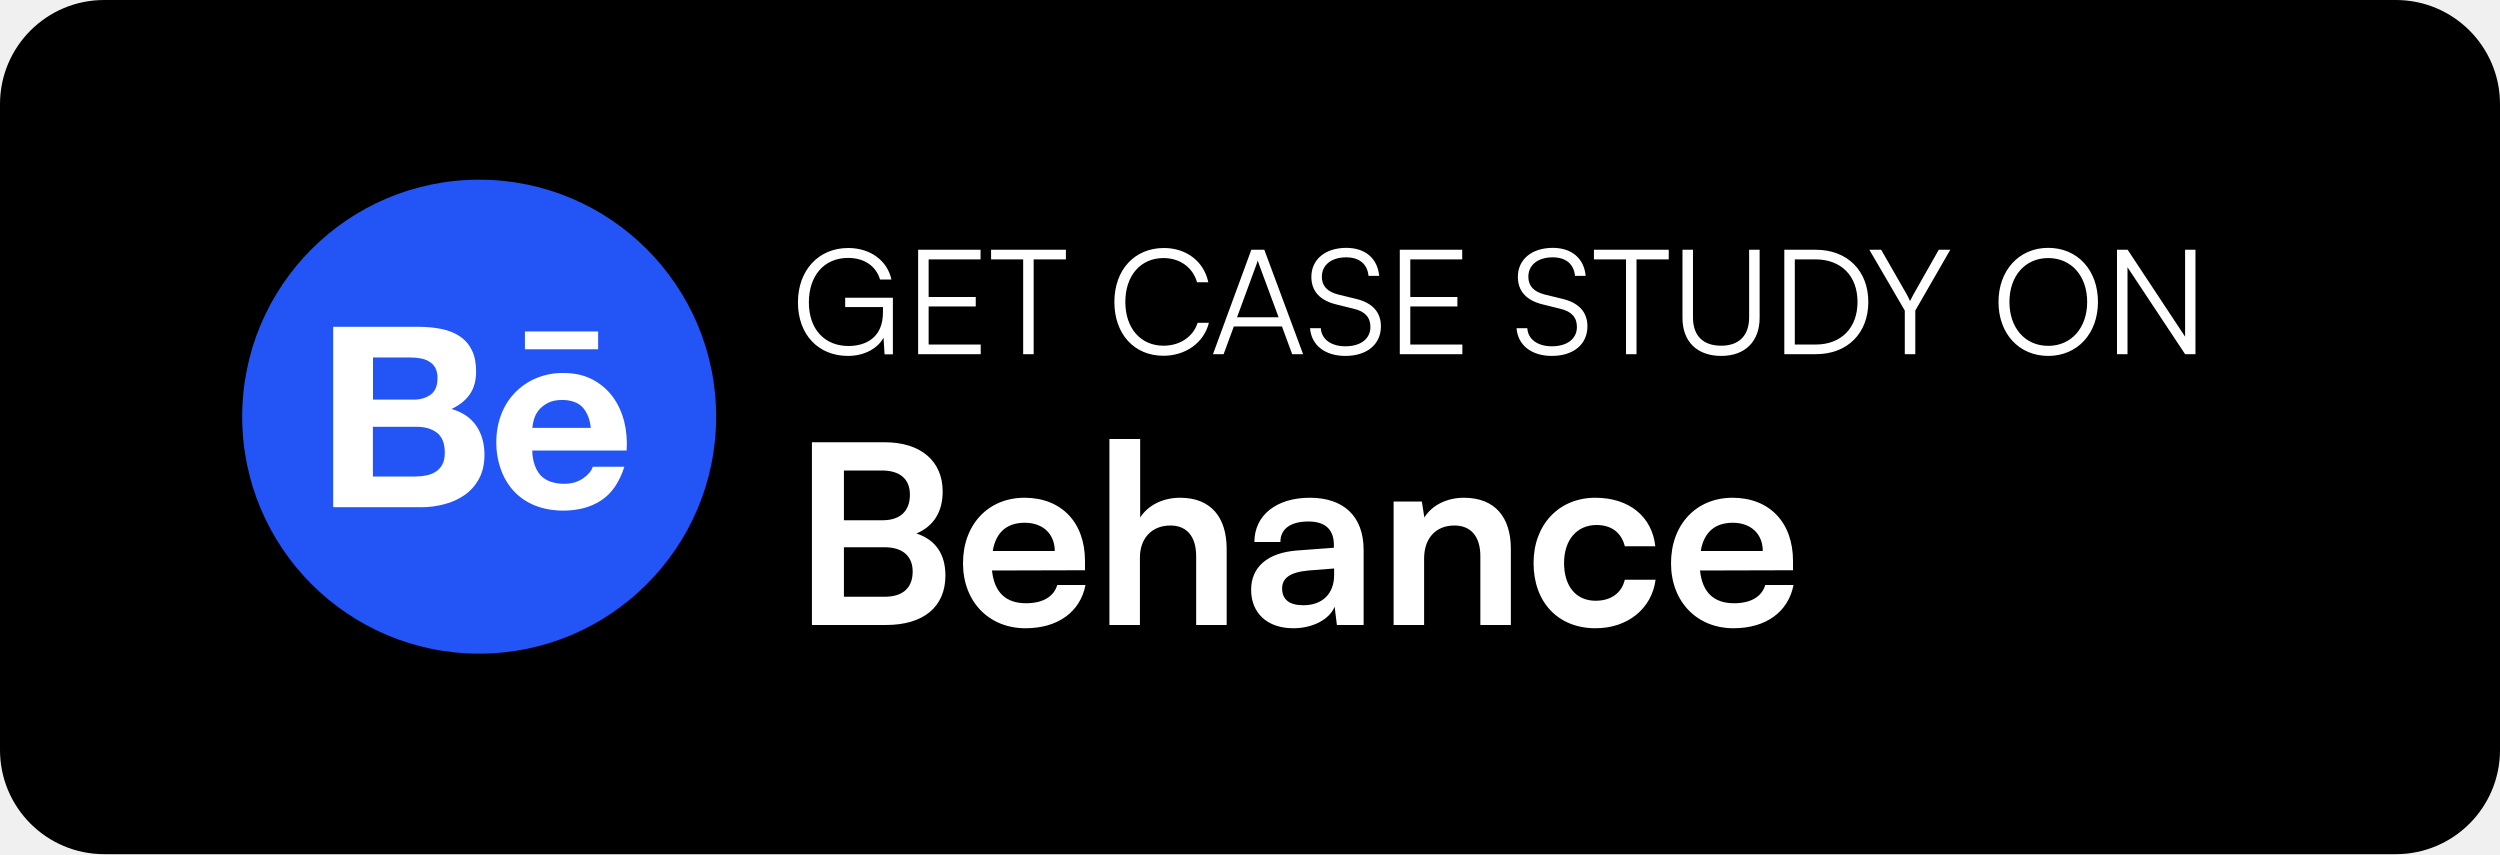
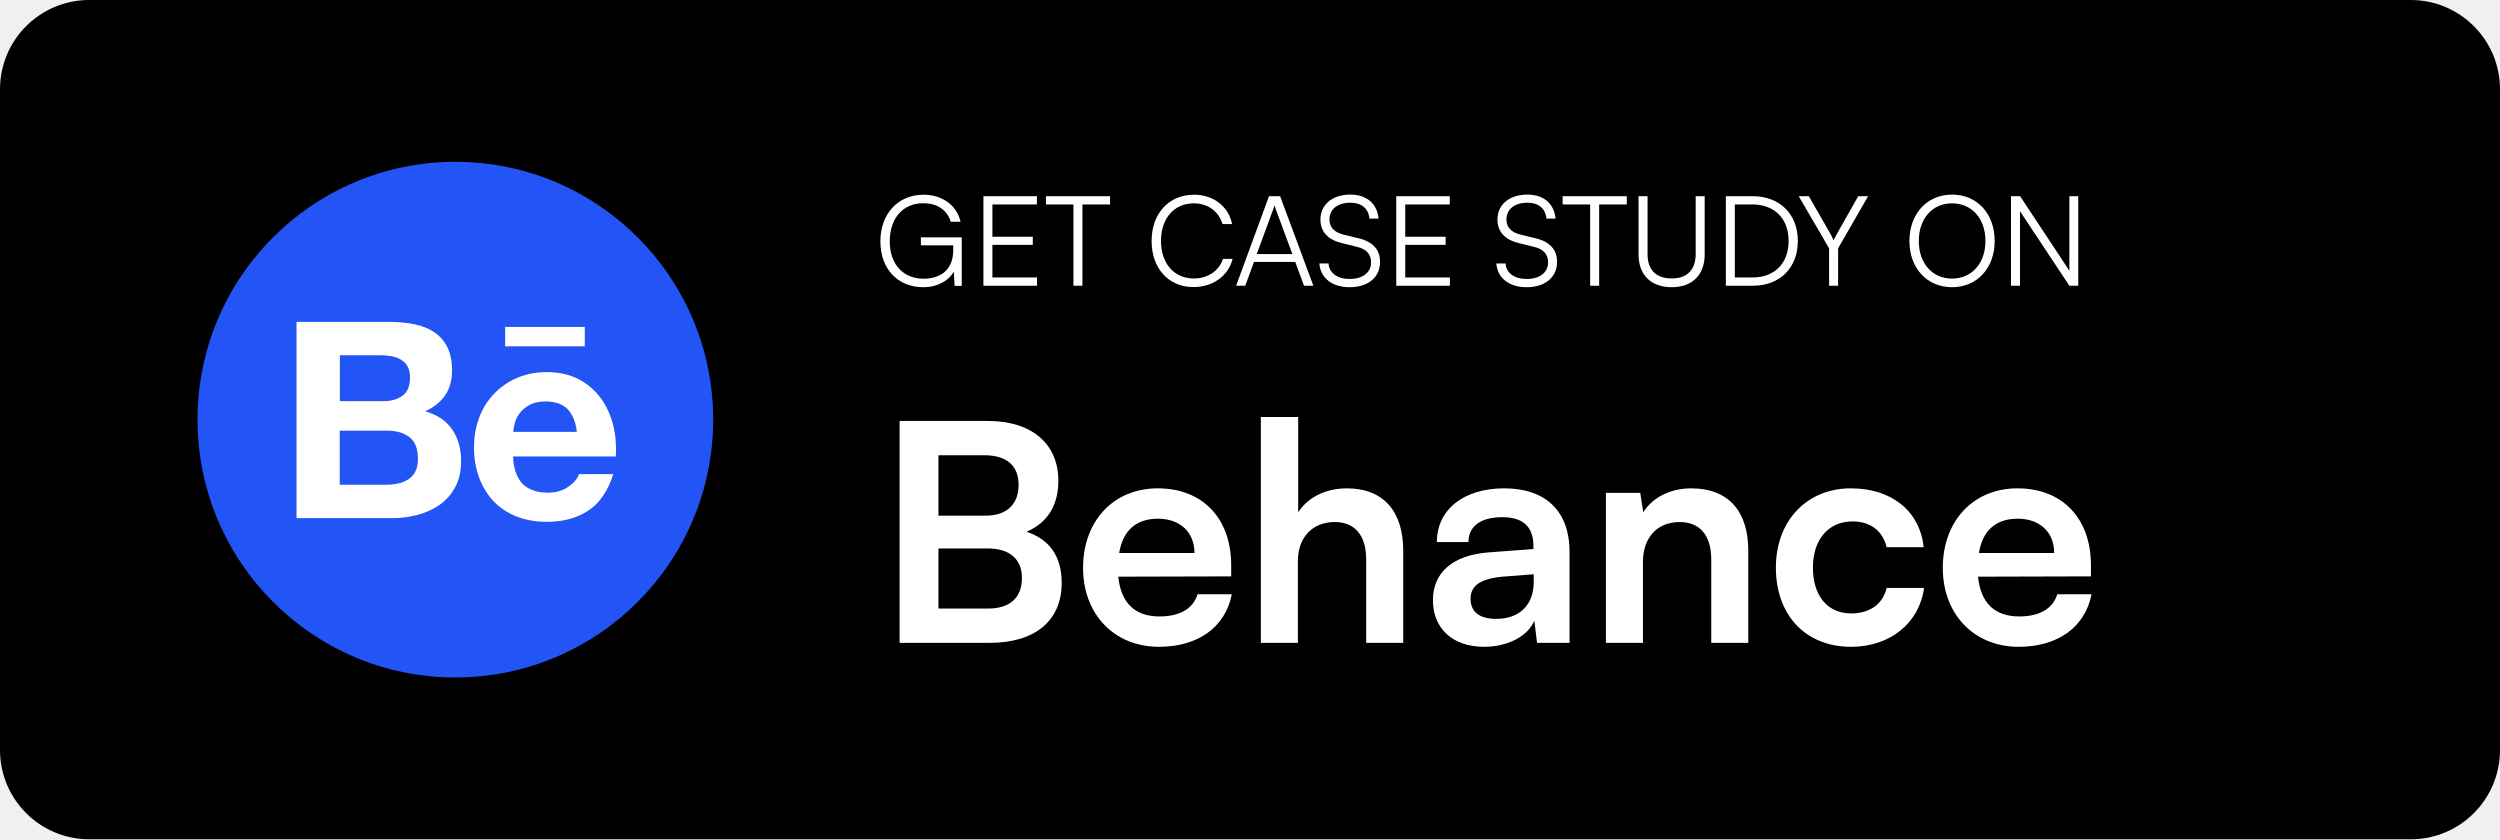
- <svg xmlns="http://www.w3.org/2000/svg" width="120" height="41" viewBox="0 0 120 41" fill="none">
-   <rect width="120" height="41" rx="5" fill="black" />
-   <ellipse cx="23.542" cy="20" rx="9.208" ry="7.583" fill="white" />
-   <path d="M20.672 18.941C20.893 18.781 20.999 18.517 20.999 18.154C21.007 17.981 20.971 17.811 20.895 17.656C20.827 17.532 20.725 17.428 20.601 17.354C20.472 17.276 20.328 17.224 20.179 17.202C20.017 17.172 19.852 17.156 19.689 17.159H17.904V19.182H19.836C20.169 19.185 20.451 19.104 20.672 18.941ZM20.971 20.769C20.723 20.579 20.39 20.485 19.976 20.485H17.899V22.872H19.935C20.126 22.872 20.301 22.854 20.471 22.818C20.632 22.787 20.785 22.725 20.923 22.636C21.052 22.552 21.157 22.438 21.235 22.29C21.311 22.143 21.35 21.955 21.35 21.729C21.35 21.28 21.223 20.962 20.971 20.769ZM23 8.625C16.718 8.625 11.625 13.718 11.625 20C11.625 26.282 16.718 31.375 23 31.375C29.282 31.375 34.375 26.282 34.375 20C34.375 13.718 29.282 8.625 23 8.625ZM25.196 15.91H28.71V16.765H25.196V15.91ZM23 22.966C22.836 23.278 22.601 23.547 22.314 23.753C22.015 23.961 21.682 24.113 21.329 24.202C20.96 24.301 20.579 24.35 20.197 24.347H15.992V15.686H20.08C20.494 15.686 20.87 15.724 21.212 15.795C21.553 15.866 21.842 15.988 22.086 16.153C22.327 16.318 22.518 16.539 22.652 16.814C22.784 17.085 22.853 17.425 22.853 17.829C22.853 18.266 22.754 18.626 22.556 18.918C22.355 19.21 22.066 19.447 21.672 19.632C22.208 19.784 22.601 20.056 22.86 20.437C23.124 20.823 23.254 21.285 23.254 21.828C23.254 22.27 23.17 22.648 23 22.966ZM30.079 21.625H25.549C25.549 22.118 25.719 22.59 25.976 22.844C26.235 23.095 26.605 23.222 27.09 23.222C27.441 23.222 27.738 23.133 27.992 22.958C28.243 22.783 28.395 22.598 28.451 22.404H29.97C29.726 23.159 29.355 23.697 28.852 24.022C28.355 24.347 27.745 24.509 27.037 24.509C26.542 24.509 26.098 24.428 25.699 24.273C25.316 24.123 24.97 23.895 24.686 23.6C24.405 23.298 24.189 22.942 24.049 22.554C23.894 22.125 23.818 21.673 23.823 21.219C23.823 20.749 23.901 20.312 24.054 19.906C24.346 19.116 24.953 18.484 25.727 18.157C26.141 17.984 26.585 17.898 27.035 17.903C27.568 17.903 28.03 18.004 28.431 18.212C28.817 18.411 29.153 18.696 29.411 19.045C29.668 19.393 29.848 19.789 29.962 20.236C30.071 20.675 30.109 21.137 30.079 21.625ZM26.981 19.198C26.707 19.198 26.476 19.246 26.298 19.34C26.12 19.434 25.973 19.551 25.861 19.685C25.755 19.815 25.677 19.965 25.631 20.127C25.59 20.262 25.562 20.399 25.552 20.538H28.357C28.317 20.099 28.165 19.774 27.961 19.546C27.748 19.32 27.405 19.198 26.981 19.198Z" fill="#2354F5" />
-   <path d="M38.972 30H42.524C44.336 30 45.38 29.124 45.38 27.624C45.38 26.604 44.912 25.908 43.988 25.608C44.816 25.26 45.248 24.564 45.248 23.592C45.248 22.128 44.192 21.228 42.464 21.228H38.972V30ZM42.332 22.584C43.196 22.584 43.676 22.992 43.676 23.748C43.676 24.528 43.208 24.972 42.368 24.972H40.508V22.584H42.332ZM42.464 26.268C43.316 26.268 43.808 26.688 43.808 27.432C43.808 28.224 43.328 28.644 42.464 28.644H40.508V26.268H42.464ZM49.224 30.156C50.772 30.156 51.852 29.376 52.104 28.08H50.748C50.58 28.644 50.052 28.956 49.248 28.956C48.276 28.956 47.724 28.428 47.616 27.384L52.08 27.372V26.928C52.08 25.08 50.952 23.892 49.176 23.892C47.436 23.892 46.224 25.176 46.224 27.036C46.224 28.872 47.46 30.156 49.224 30.156ZM49.188 25.092C50.064 25.092 50.628 25.632 50.628 26.448H47.652C47.796 25.56 48.324 25.092 49.188 25.092ZM54.716 30V26.76C54.716 25.872 55.256 25.224 56.18 25.224C56.924 25.224 57.416 25.704 57.416 26.7V30H58.88V26.352C58.88 24.816 58.112 23.892 56.648 23.892C55.796 23.892 55.1 24.264 54.728 24.84V21.072H53.252V30H54.716ZM62.083 30.156C63.007 30.156 63.81 29.736 64.062 29.124L64.171 30H65.454V26.4C65.454 24.756 64.471 23.892 62.874 23.892C61.267 23.892 60.211 24.732 60.211 26.016H61.459C61.459 25.392 61.938 25.032 62.803 25.032C63.547 25.032 64.026 25.356 64.026 26.16V26.292L62.251 26.424C60.846 26.532 60.054 27.216 60.054 28.308C60.054 29.424 60.822 30.156 62.083 30.156ZM62.562 29.052C61.903 29.052 61.542 28.788 61.542 28.248C61.542 27.768 61.891 27.468 62.803 27.384L64.038 27.288V27.6C64.038 28.512 63.462 29.052 62.562 29.052ZM68.357 30V26.808C68.357 25.848 68.909 25.224 69.809 25.224C70.565 25.224 71.057 25.704 71.057 26.7V30H72.521V26.352C72.521 24.816 71.753 23.892 70.265 23.892C69.461 23.892 68.741 24.24 68.369 24.84L68.249 24.072H66.893V30H68.357ZM73.611 27.024C73.611 28.908 74.787 30.156 76.587 30.156C78.135 30.156 79.287 29.208 79.467 27.828H77.991C77.835 28.476 77.319 28.836 76.587 28.836C75.651 28.836 75.075 28.14 75.075 27.024C75.075 25.908 75.699 25.2 76.635 25.2C77.331 25.2 77.823 25.548 77.991 26.22H79.455C79.299 24.792 78.195 23.892 76.575 23.892C74.823 23.892 73.611 25.188 73.611 27.024ZM83.209 30.156C84.757 30.156 85.837 29.376 86.089 28.08H84.733C84.565 28.644 84.037 28.956 83.233 28.956C82.261 28.956 81.709 28.428 81.601 27.384L86.065 27.372V26.928C86.065 25.08 84.937 23.892 83.161 23.892C81.421 23.892 80.209 25.176 80.209 27.036C80.209 28.872 81.445 30.156 83.209 30.156ZM83.173 25.092C84.049 25.092 84.613 25.632 84.613 26.448H81.637C81.781 25.56 82.309 25.092 83.173 25.092Z" fill="white" />
-   <path d="M40.709 12.38C41.444 12.38 42.032 12.73 42.242 13.416H42.788C42.592 12.506 41.773 11.904 40.716 11.904C39.281 11.904 38.301 12.982 38.301 14.515C38.301 16.062 39.281 17.084 40.702 17.084C41.514 17.084 42.144 16.706 42.41 16.209L42.459 17.007H42.858V14.291H40.569V14.739H42.382V14.998C42.382 16.202 41.563 16.608 40.723 16.608C39.596 16.608 38.826 15.817 38.826 14.515C38.826 13.234 39.554 12.38 40.709 12.38ZM47.074 17V16.538H44.575V14.711H46.836V14.256H44.575V12.45H47.067V11.988H44.071V17H47.074ZM47.572 12.45H49.112V17H49.616V12.45H51.163V11.988H47.572V12.45ZM55.843 17.077C56.92 17.077 57.795 16.44 58.026 15.495H57.487C57.27 16.167 56.641 16.594 55.849 16.594C54.751 16.594 54.016 15.754 54.016 14.494C54.016 13.227 54.751 12.387 55.849 12.387C56.633 12.387 57.249 12.828 57.459 13.549H57.998C57.795 12.555 56.949 11.904 55.87 11.904C54.456 11.904 53.49 12.954 53.49 14.494C53.49 16.034 54.443 17.077 55.843 17.077ZM58.734 17L59.224 15.67H61.534L62.024 17H62.549L60.687 11.988H60.064L58.223 17H58.734ZM60.309 12.695C60.337 12.625 60.365 12.534 60.372 12.492C60.379 12.541 60.414 12.625 60.435 12.695L61.373 15.229H59.378L60.309 12.695ZM62.945 13.29C62.945 13.976 63.358 14.424 64.142 14.613L64.989 14.823C65.528 14.949 65.78 15.243 65.78 15.691C65.78 16.265 65.311 16.622 64.576 16.622C63.89 16.622 63.428 16.279 63.4 15.754H62.882C62.945 16.573 63.603 17.084 64.576 17.084C65.612 17.084 66.284 16.531 66.284 15.663C66.284 14.984 65.878 14.536 65.094 14.347L64.233 14.137C63.708 14.004 63.449 13.724 63.449 13.283C63.449 12.716 63.911 12.352 64.618 12.352C65.248 12.352 65.633 12.674 65.689 13.241H66.2C66.123 12.401 65.528 11.897 64.625 11.897C63.617 11.897 62.945 12.45 62.945 13.29ZM70.193 17V16.538H67.694V14.711H69.955V14.256H67.694V12.45H70.186V11.988H67.19V17H70.193ZM72.857 13.29C72.857 13.976 73.27 14.424 74.054 14.613L74.901 14.823C75.44 14.949 75.692 15.243 75.692 15.691C75.692 16.265 75.223 16.622 74.488 16.622C73.802 16.622 73.34 16.279 73.312 15.754H72.794C72.857 16.573 73.515 17.084 74.488 17.084C75.524 17.084 76.196 16.531 76.196 15.663C76.196 14.984 75.79 14.536 75.006 14.347L74.145 14.137C73.62 14.004 73.361 13.724 73.361 13.283C73.361 12.716 73.823 12.352 74.53 12.352C75.16 12.352 75.545 12.674 75.601 13.241H76.112C76.035 12.401 75.44 11.897 74.537 11.897C73.529 11.897 72.857 12.45 72.857 13.29ZM76.509 12.45H78.049V17H78.553V12.45H80.1V11.988H76.509V12.45ZM80.759 15.257C80.759 16.398 81.459 17.084 82.621 17.084C83.762 17.084 84.462 16.391 84.462 15.257V11.988H83.958V15.236C83.958 16.104 83.475 16.594 82.621 16.594C81.746 16.594 81.263 16.118 81.263 15.236V11.988H80.759V15.257ZM87.173 17C88.678 17 89.679 15.992 89.679 14.494C89.679 12.996 88.671 11.988 87.159 11.988H85.647V17H87.173ZM87.138 12.45C88.377 12.45 89.161 13.241 89.161 14.494C89.161 15.74 88.377 16.538 87.152 16.538H86.151V12.45H87.138ZM91.43 14.907V17H91.934V14.907L93.614 11.988H93.061L91.836 14.151C91.745 14.326 91.745 14.326 91.682 14.452C91.633 14.34 91.591 14.256 91.535 14.151L90.296 11.988H89.729L91.43 14.907ZM100.702 14.494C100.702 12.968 99.722 11.897 98.315 11.897C96.915 11.897 95.928 12.975 95.928 14.494C95.928 16.013 96.908 17.084 98.315 17.084C99.715 17.084 100.702 16.013 100.702 14.494ZM100.184 14.494C100.184 15.74 99.421 16.601 98.315 16.601C97.209 16.601 96.453 15.747 96.453 14.494C96.453 13.241 97.209 12.387 98.315 12.387C99.421 12.387 100.184 13.241 100.184 14.494ZM102.12 17V12.828L104.885 17H105.382V11.988H104.885V16.16L102.127 11.988H101.616V17H102.12Z" fill="white" />
+ <svg xmlns="http://www.w3.org/2000/svg" width="140" height="47" viewBox="0 0 140 47" fill="none">
+   <g clip-path="url(#clip0_47_1104)">
+     <rect width="140" height="47" rx="5" fill="black" />
+     <ellipse cx="26.188" cy="23.5" rx="11.688" ry="9.625" fill="white" />
+     <path d="M22.545 22.156C22.825 21.953 22.96 21.618 22.96 21.157C22.97 20.938 22.925 20.722 22.828 20.526C22.741 20.368 22.613 20.235 22.455 20.142C22.291 20.043 22.109 19.977 21.92 19.949C21.713 19.91 21.504 19.891 21.298 19.894H19.032V22.462H21.485C21.907 22.465 22.265 22.362 22.545 22.156ZM22.925 24.477C22.609 24.235 22.187 24.116 21.662 24.116H19.026V27.145H21.61C21.852 27.145 22.074 27.122 22.29 27.077C22.494 27.037 22.689 26.958 22.864 26.845C23.028 26.739 23.16 26.594 23.26 26.407C23.357 26.22 23.405 25.981 23.405 25.695C23.405 25.124 23.244 24.721 22.925 24.477ZM25.5 9.062C17.527 9.062 11.062 15.527 11.062 23.5C11.062 31.473 17.527 37.938 25.5 37.938C33.473 37.938 39.938 31.473 39.938 23.5C39.938 15.527 33.473 9.062 25.5 9.062ZM28.288 18.308H32.748V19.394H28.288V18.308ZM25.5 27.264C25.291 27.66 24.994 28.002 24.63 28.263C24.25 28.527 23.827 28.721 23.38 28.834C22.911 28.959 22.427 29.021 21.942 29.017H16.605V18.025H21.794C22.319 18.025 22.796 18.073 23.231 18.163C23.663 18.253 24.03 18.408 24.34 18.618C24.646 18.827 24.888 19.108 25.058 19.456C25.226 19.8 25.313 20.232 25.313 20.745C25.313 21.299 25.187 21.756 24.936 22.127C24.681 22.498 24.314 22.797 23.815 23.033C24.494 23.226 24.994 23.571 25.323 24.054C25.658 24.544 25.822 25.131 25.822 25.82C25.822 26.381 25.716 26.861 25.5 27.264ZM34.485 25.562H28.735C28.735 26.188 28.951 26.787 29.277 27.109C29.606 27.428 30.076 27.59 30.692 27.59C31.136 27.59 31.514 27.477 31.836 27.254C32.155 27.032 32.348 26.797 32.419 26.552H34.346C34.037 27.509 33.566 28.192 32.928 28.605C32.297 29.017 31.523 29.223 30.624 29.223C29.996 29.223 29.432 29.12 28.926 28.924C28.439 28.734 28.001 28.444 27.64 28.07C27.284 27.686 27.009 27.234 26.831 26.742C26.634 26.197 26.538 25.624 26.544 25.047C26.544 24.451 26.644 23.896 26.837 23.381C27.208 22.378 27.978 21.576 28.961 21.16C29.486 20.941 30.05 20.832 30.621 20.838C31.298 20.838 31.884 20.967 32.393 21.231C32.883 21.484 33.309 21.845 33.637 22.288C33.963 22.73 34.191 23.233 34.337 23.8C34.475 24.357 34.523 24.944 34.485 25.562ZM30.553 22.482C30.205 22.482 29.912 22.543 29.686 22.662C29.461 22.781 29.274 22.93 29.132 23.1C28.997 23.265 28.897 23.456 28.839 23.661C28.787 23.832 28.752 24.006 28.739 24.183H32.3C32.248 23.626 32.055 23.213 31.797 22.923C31.526 22.636 31.091 22.482 30.553 22.482Z" fill="#2354F5" />
+     <path d="M50.377 36H55.409C57.976 36 59.455 34.759 59.455 32.634C59.455 31.189 58.792 30.203 57.483 29.778C58.656 29.285 59.268 28.299 59.268 26.922C59.268 24.848 57.772 23.573 55.324 23.573H50.377V36ZM55.137 25.494C56.361 25.494 57.041 26.072 57.041 27.143C57.041 28.248 56.378 28.877 55.188 28.877H52.553V25.494H55.137ZM55.324 30.713C56.531 30.713 57.228 31.308 57.228 32.362C57.228 33.484 56.548 34.079 55.324 34.079H52.553V30.713H55.324ZM64.901 36.221C67.094 36.221 68.624 35.116 68.981 33.28H67.06C66.822 34.079 66.074 34.521 64.935 34.521C63.558 34.521 62.776 33.773 62.623 32.294L68.947 32.277V31.648C68.947 29.03 67.349 27.347 64.833 27.347C62.368 27.347 60.651 29.166 60.651 31.801C60.651 34.402 62.402 36.221 64.901 36.221ZM64.85 29.047C66.091 29.047 66.89 29.812 66.89 30.968H62.674C62.878 29.71 63.626 29.047 64.85 29.047ZM72.681 36V31.41C72.681 30.152 73.446 29.234 74.755 29.234C75.809 29.234 76.506 29.914 76.506 31.325V36H78.58V30.832C78.58 28.656 77.492 27.347 75.418 27.347C74.211 27.347 73.225 27.874 72.698 28.69V23.352H70.607V36H72.681ZM83.117 36.221C84.426 36.221 85.565 35.626 85.922 34.759L86.075 36H87.894V30.9C87.894 28.571 86.5 27.347 84.239 27.347C81.961 27.347 80.465 28.537 80.465 30.356H82.233C82.233 29.472 82.913 28.962 84.137 28.962C85.191 28.962 85.871 29.421 85.871 30.56V30.747L83.355 30.934C81.366 31.087 80.244 32.056 80.244 33.603C80.244 35.184 81.332 36.221 83.117 36.221ZM83.797 34.657C82.862 34.657 82.352 34.283 82.352 33.518C82.352 32.838 82.845 32.413 84.137 32.294L85.888 32.158V32.6C85.888 33.892 85.072 34.657 83.797 34.657ZM92.005 36V31.478C92.005 30.118 92.787 29.234 94.062 29.234C95.133 29.234 95.83 29.914 95.83 31.325V36H97.904V30.832C97.904 28.656 96.816 27.347 94.708 27.347C93.569 27.347 92.549 27.84 92.022 28.69L91.852 27.602H89.931V36H92.005ZM99.449 31.784C99.449 34.453 101.115 36.221 103.665 36.221C105.858 36.221 107.49 34.878 107.745 32.923H105.654C105.433 33.841 104.702 34.351 103.665 34.351C102.339 34.351 101.523 33.365 101.523 31.784C101.523 30.203 102.407 29.2 103.733 29.2C104.719 29.2 105.416 29.693 105.654 30.645H107.728C107.507 28.622 105.943 27.347 103.648 27.347C101.166 27.347 99.449 29.183 99.449 31.784ZM113.046 36.221C115.239 36.221 116.769 35.116 117.126 33.28H115.205C114.967 34.079 114.219 34.521 113.08 34.521C111.703 34.521 110.921 33.773 110.768 32.294L117.092 32.277V31.648C117.092 29.03 115.494 27.347 112.978 27.347C110.513 27.347 108.796 29.166 108.796 31.801C108.796 34.402 110.547 36.221 113.046 36.221ZM112.995 29.047C114.236 29.047 115.035 29.812 115.035 30.968H110.819C111.023 29.71 111.771 29.047 112.995 29.047Z" fill="white" />
+     <path d="M51.709 11.38C52.444 11.38 53.032 11.73 53.242 12.416H53.788C53.592 11.506 52.773 10.904 51.716 10.904C50.281 10.904 49.301 11.982 49.301 13.515C49.301 15.062 50.281 16.084 51.702 16.084C52.514 16.084 53.144 15.706 53.41 15.209L53.459 16.007H53.858V13.291H51.569V13.739H53.382V13.998C53.382 15.202 52.563 15.608 51.723 15.608C50.596 15.608 49.826 14.817 49.826 13.515C49.826 12.234 50.554 11.38 51.709 11.38ZM58.074 16V15.538H55.575V13.711H57.836V13.256H55.575V11.45H58.067V10.988H55.071V16H58.074ZM58.572 11.45H60.112V16H60.616V11.45H62.163V10.988H58.572V11.45ZM66.843 16.077C67.921 16.077 68.796 15.44 69.026 14.495H68.487C68.27 15.167 67.641 15.594 66.85 15.594C65.751 15.594 65.016 14.754 65.016 13.494C65.016 12.227 65.751 11.387 66.85 11.387C67.633 11.387 68.249 11.828 68.46 12.549H68.999C68.796 11.555 67.948 10.904 66.871 10.904C65.457 10.904 64.49 11.954 64.49 13.494C64.49 15.034 65.442 16.077 66.843 16.077ZM69.734 16L70.224 14.67H72.534L73.024 16H73.549L71.687 10.988H71.064L69.223 16H69.734ZM71.309 11.695C71.337 11.625 71.365 11.534 71.372 11.492C71.379 11.541 71.414 11.625 71.435 11.695L72.373 14.229H70.378L71.309 11.695ZM73.945 12.29C73.945 12.976 74.358 13.424 75.142 13.613L75.989 13.823C76.528 13.949 76.78 14.243 76.78 14.691C76.78 15.265 76.311 15.622 75.576 15.622C74.89 15.622 74.428 15.279 74.4 14.754H73.882C73.945 15.573 74.603 16.084 75.576 16.084C76.612 16.084 77.284 15.531 77.284 14.663C77.284 13.984 76.878 13.536 76.094 13.347L75.233 13.137C74.708 13.004 74.449 12.724 74.449 12.283C74.449 11.716 74.911 11.352 75.618 11.352C76.248 11.352 76.633 11.674 76.689 12.241H77.2C77.123 11.401 76.528 10.897 75.625 10.897C74.617 10.897 73.945 11.45 73.945 12.29ZM81.193 16V15.538H78.694V13.711H80.955V13.256H78.694V11.45H81.186V10.988H78.19V16H81.193ZM83.857 12.29C83.857 12.976 84.27 13.424 85.054 13.613L85.901 13.823C86.44 13.949 86.692 14.243 86.692 14.691C86.692 15.265 86.223 15.622 85.488 15.622C84.802 15.622 84.34 15.279 84.312 14.754H83.794C83.857 15.573 84.515 16.084 85.488 16.084C86.524 16.084 87.196 15.531 87.196 14.663C87.196 13.984 86.79 13.536 86.006 13.347L85.145 13.137C84.62 13.004 84.361 12.724 84.361 12.283C84.361 11.716 84.823 11.352 85.53 11.352C86.16 11.352 86.545 11.674 86.601 12.241H87.112C87.035 11.401 86.44 10.897 85.537 10.897C84.529 10.897 83.857 11.45 83.857 12.29ZM87.509 11.45H89.049V16H89.553V11.45H91.1V10.988H87.509V11.45ZM91.759 14.257C91.759 15.398 92.459 16.084 93.621 16.084C94.762 16.084 95.462 15.391 95.462 14.257V10.988H94.958V14.236C94.958 15.104 94.475 15.594 93.621 15.594C92.746 15.594 92.263 15.118 92.263 14.236V10.988H91.759V14.257ZM98.173 16C99.678 16 100.679 14.992 100.679 13.494C100.679 11.996 99.671 10.988 98.159 10.988H96.647V16H98.173ZM98.138 11.45C99.377 11.45 100.161 12.241 100.161 13.494C100.161 14.74 99.377 15.538 98.152 15.538H97.151V11.45H98.138ZM102.43 13.907V16H102.934V13.907L104.614 10.988H104.061L102.836 13.151C102.745 13.326 102.745 13.326 102.682 13.452C102.633 13.34 102.591 13.256 102.535 13.151L101.296 10.988H100.729L102.43 13.907ZM111.702 13.494C111.702 11.968 110.722 10.897 109.315 10.897C107.915 10.897 106.928 11.975 106.928 13.494C106.928 15.013 107.908 16.084 109.315 16.084C110.715 16.084 111.702 15.013 111.702 13.494ZM111.184 13.494C111.184 14.74 110.421 15.601 109.315 15.601C108.209 15.601 107.453 14.747 107.453 13.494C107.453 12.241 108.209 11.387 109.315 11.387C110.421 11.387 111.184 12.241 111.184 13.494ZM113.12 16V11.828L115.885 16H116.382V10.988H115.885V15.16L113.127 10.988H112.616V16H113.12Z" fill="white" />
+   </g>
+   <defs>
+     <clipPath id="clip0_47_1104">
+       <rect width="140" height="47" rx="5" fill="white" />
+     </clipPath>
+   </defs>
</svg>
